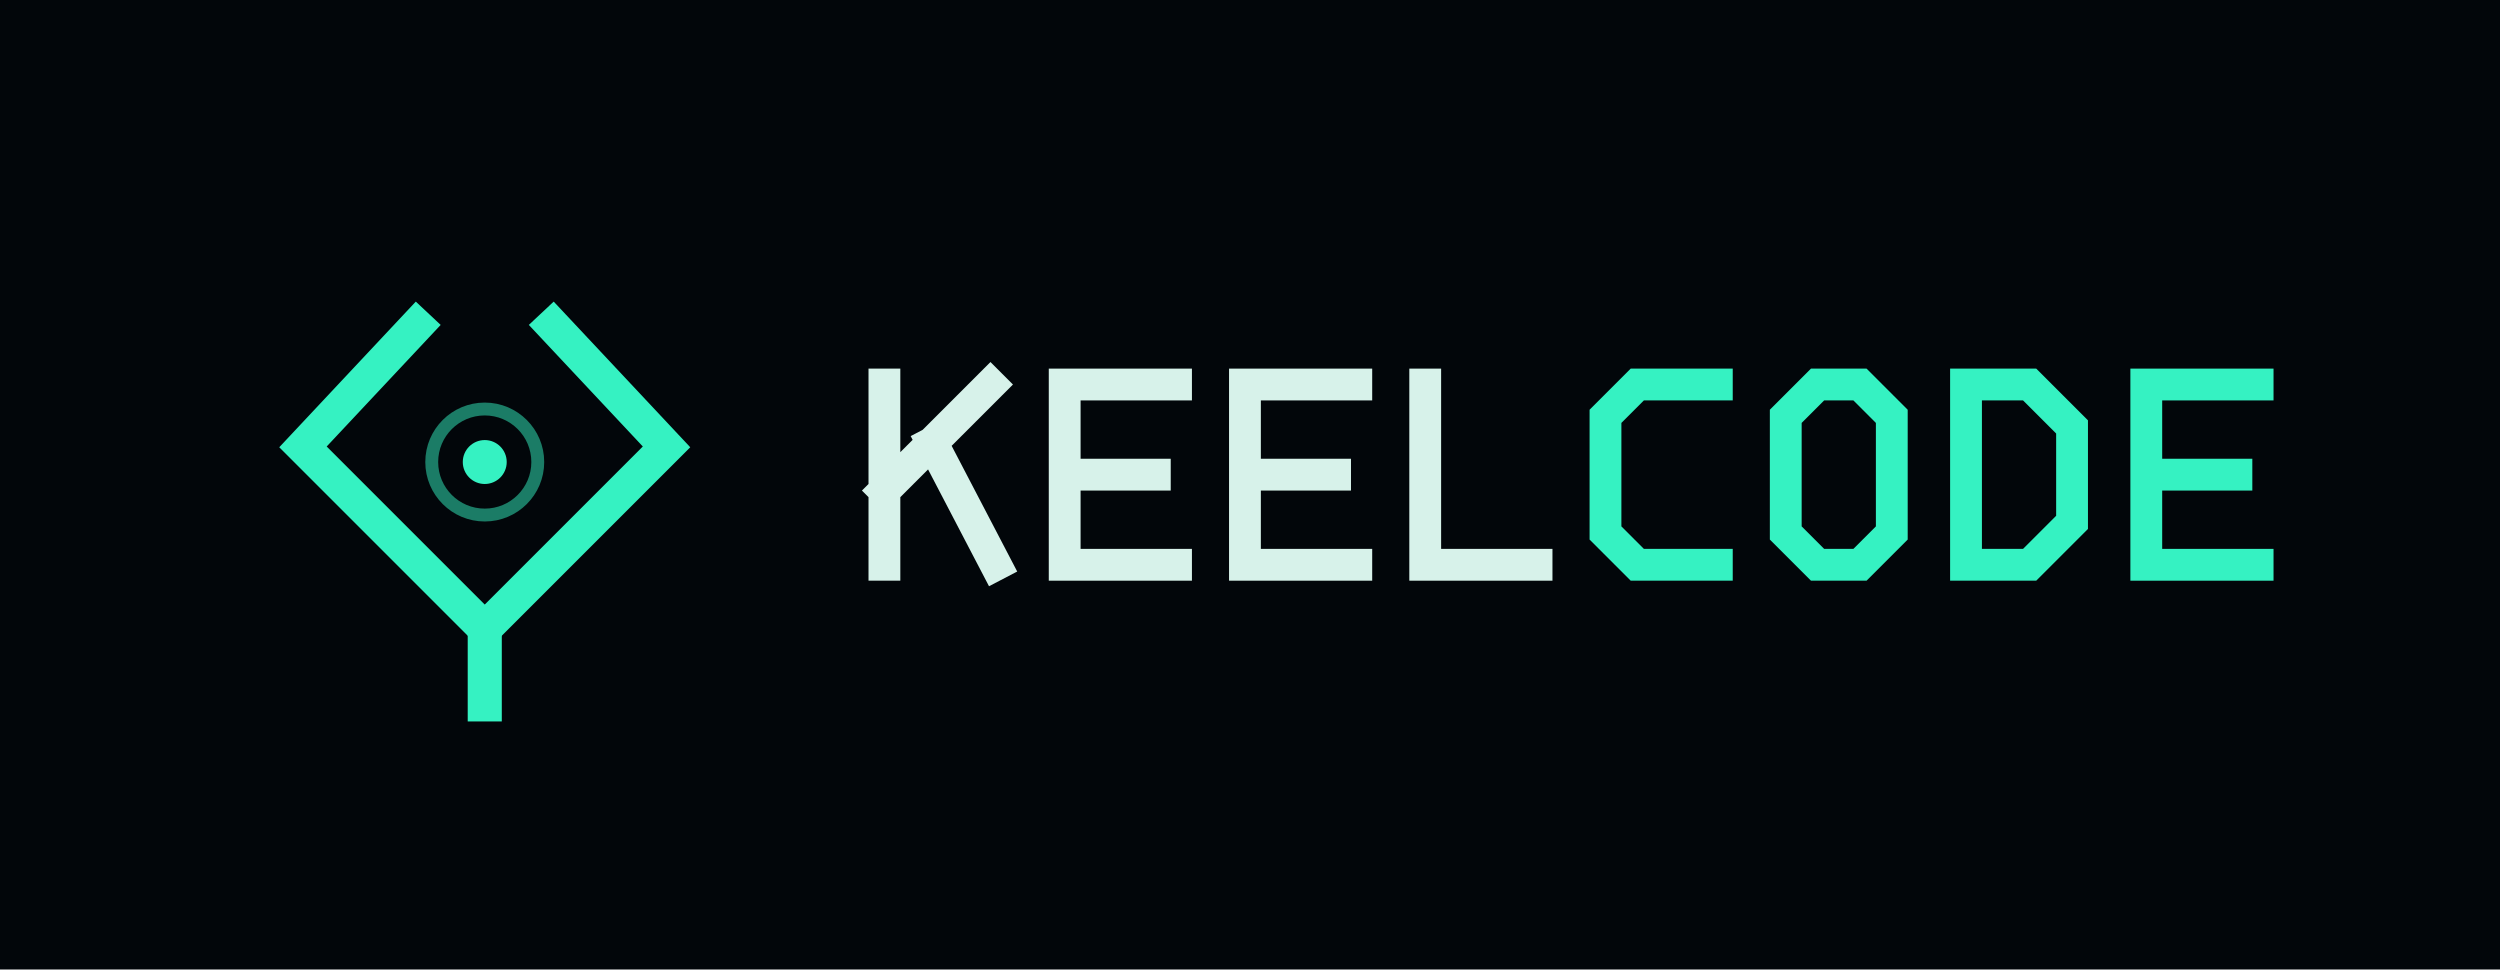
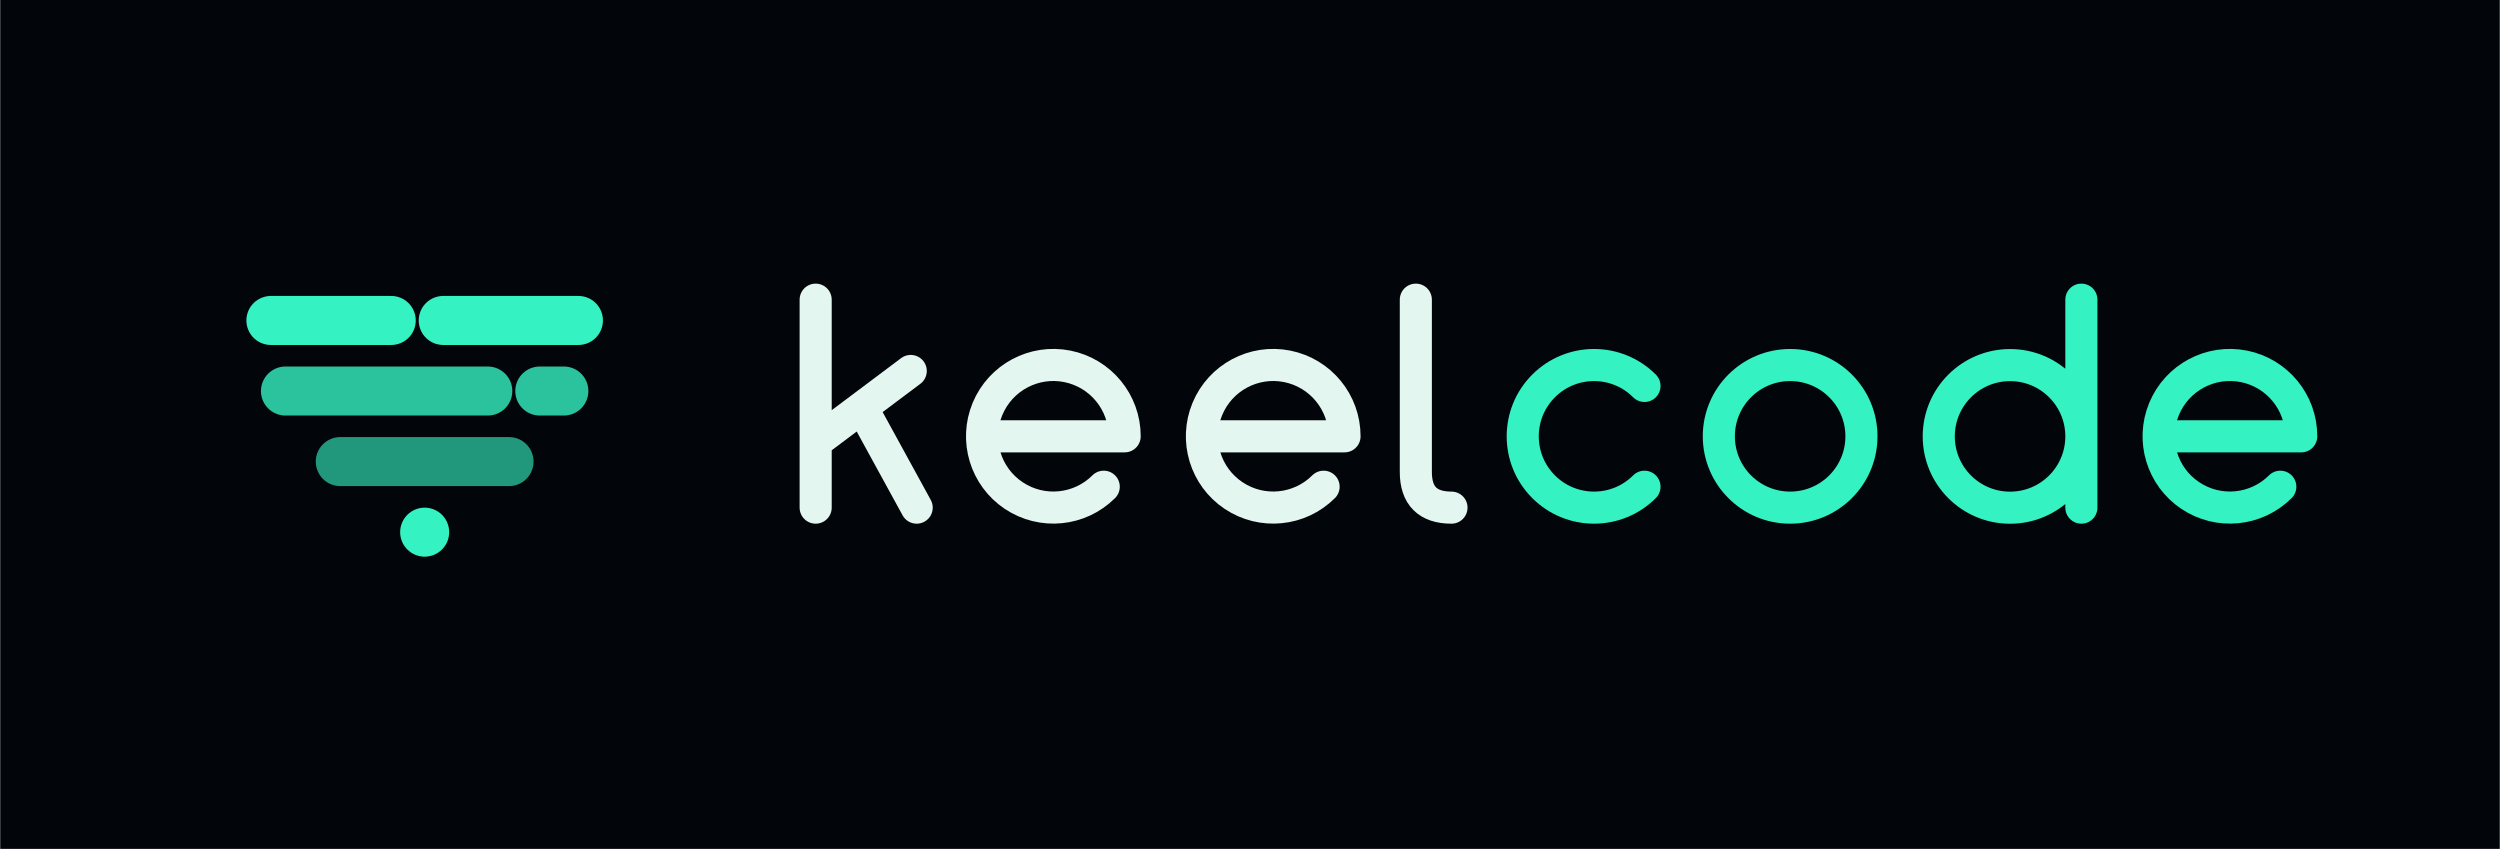
- <svg xmlns="http://www.w3.org/2000/svg" width="495.1" height="192" viewBox="0 0 495.1 192">
-   <rect width="495.1" height="192" fill="#02060a" />
-   <g transform="translate(48 48) scale(1.5)">
-     <path d="M23 11 L8 27 L32 51 L56 27 L41 11" fill="none" stroke="#35f2c2" stroke-width="4.5" stroke-linejoin="miter" stroke-linecap="square" />
-     <path d="M32 51 V61" fill="none" stroke="#35f2c2" stroke-width="4.5" stroke-linecap="square" />
-     <circle cx="32" cy="29" r="7" fill="none" stroke="#35f2c2" stroke-width="1.7" stroke-opacity="0.5" />
-     <circle cx="32" cy="29" r="2.9" fill="#35f2c2" />
+ <svg xmlns="http://www.w3.org/2000/svg" width="589" height="200" viewBox="0 0 588.9 200">
+   <rect width="100%" height="100%" fill="#02060a" />
+   <g transform="translate(44 44) scale(1.75)" fill="none" stroke="#35f2c2" stroke-width="6.6" stroke-linecap="round">
+     <path d="M11.3 18 H27.5" stroke-opacity="1" />
+     <path d="M34.5 18 H52.7" stroke-opacity="1" />
+     <path d="M13.26 27.5 H40.5" stroke-opacity="0.8" />
+     <path d="M47.5 27.5 H50.74" stroke-opacity="0.8" />
+     <path d="M20.64 37 H43.36" stroke-opacity="0.62" />
+     <path d="M32 46.5 H32" stroke-opacity="1" />
  </g>
-   <path d="M1.5 1.5 V18.5 M1.5 11.5 L11.5 1.5 M6 7 L12 18.5" transform="translate(172 73) scale(2.1)" fill="none" stroke="#d7f2ea" stroke-width="3" stroke-linejoin="miter" stroke-linecap="square" />
-   <path d="M12 1.5 H1.5 V18.5 H12 M1.5 10 H10" transform="translate(207.7 73) scale(2.1)" fill="none" stroke="#d7f2ea" stroke-width="3" stroke-linejoin="miter" stroke-linecap="square" />
-   <path d="M12 1.5 H1.5 V18.5 H12 M1.5 10 H10" transform="translate(243.4 73) scale(2.1)" fill="none" stroke="#d7f2ea" stroke-width="3" stroke-linejoin="miter" stroke-linecap="square" />
-   <path d="M1.5 1.5 V18.5 H12" transform="translate(279.1 73) scale(2.1)" fill="none" stroke="#d7f2ea" stroke-width="3" stroke-linejoin="miter" stroke-linecap="square" />
-   <path d="M12 1.5 H4.5 L1.5 4.5 V15.5 L4.5 18.5 H12" transform="translate(314.8 73) scale(2.1)" fill="none" stroke="#35f2c2" stroke-width="3" stroke-linejoin="miter" stroke-linecap="square" />
-   <path d="M4.5 1.5 H8.5 L11.5 4.5 V15.5 L8.5 18.5 H4.5 L1.5 15.5 V4.5 Z" transform="translate(350.5 73) scale(2.1)" fill="none" stroke="#35f2c2" stroke-width="3" stroke-linejoin="miter" stroke-linecap="square" />
-   <path d="M1.5 1.5 H7.5 L11.5 5.5 V14.5 L7.5 18.5 H1.5 Z" transform="translate(386.2 73) scale(2.1)" fill="none" stroke="#35f2c2" stroke-width="3" stroke-linejoin="miter" stroke-linecap="square" />
-   <path d="M12 1.5 H1.5 V18.5 H12 M1.5 10 H10" transform="translate(421.9 73) scale(2.1)" fill="none" stroke="#35f2c2" stroke-width="3" stroke-linejoin="miter" stroke-linecap="square" />
+   <g transform="translate(185.12 66.4) scale(2.8)" fill="none" stroke-width="2.7" stroke-linecap="round" stroke-linejoin="round">
+     <path d="M2.5 1.5 V19 M2.5 13.5 L10.5 7.5 M6.4 10.6 L11 19" transform="translate(0 0)" stroke="#e4f6f0" />
+     <path d="M3 13 H15 A6 6 0 1 0 13.24 17.24" transform="translate(13.5 0)" stroke="#e4f6f0" />
+     <path d="M3 13 H15 A6 6 0 1 0 13.24 17.24" transform="translate(32 0)" stroke="#e4f6f0" />
+     <path d="M2.5 1.5 V16 Q2.5 19 5.5 19" transform="translate(50.5 0)" stroke="#e4f6f0" />
+     <path d="M13.24 8.76 A6 6 0 1 0 13.24 17.24" transform="translate(59 0)" stroke="#35f2c2" />
+     <path d="M9 7 A6 6 0 1 1 8.99 7 Z" transform="translate(75.5 0)" stroke="#35f2c2" />
+     <path d="M15 1.5 V19 M15 13 A6 6 0 1 0 15 13.01" transform="translate(94 0)" stroke="#35f2c2" />
+     <path d="M3 13 H15 A6 6 0 1 0 13.24 17.24" transform="translate(112.5 0)" stroke="#35f2c2" />
+   </g>
</svg>
